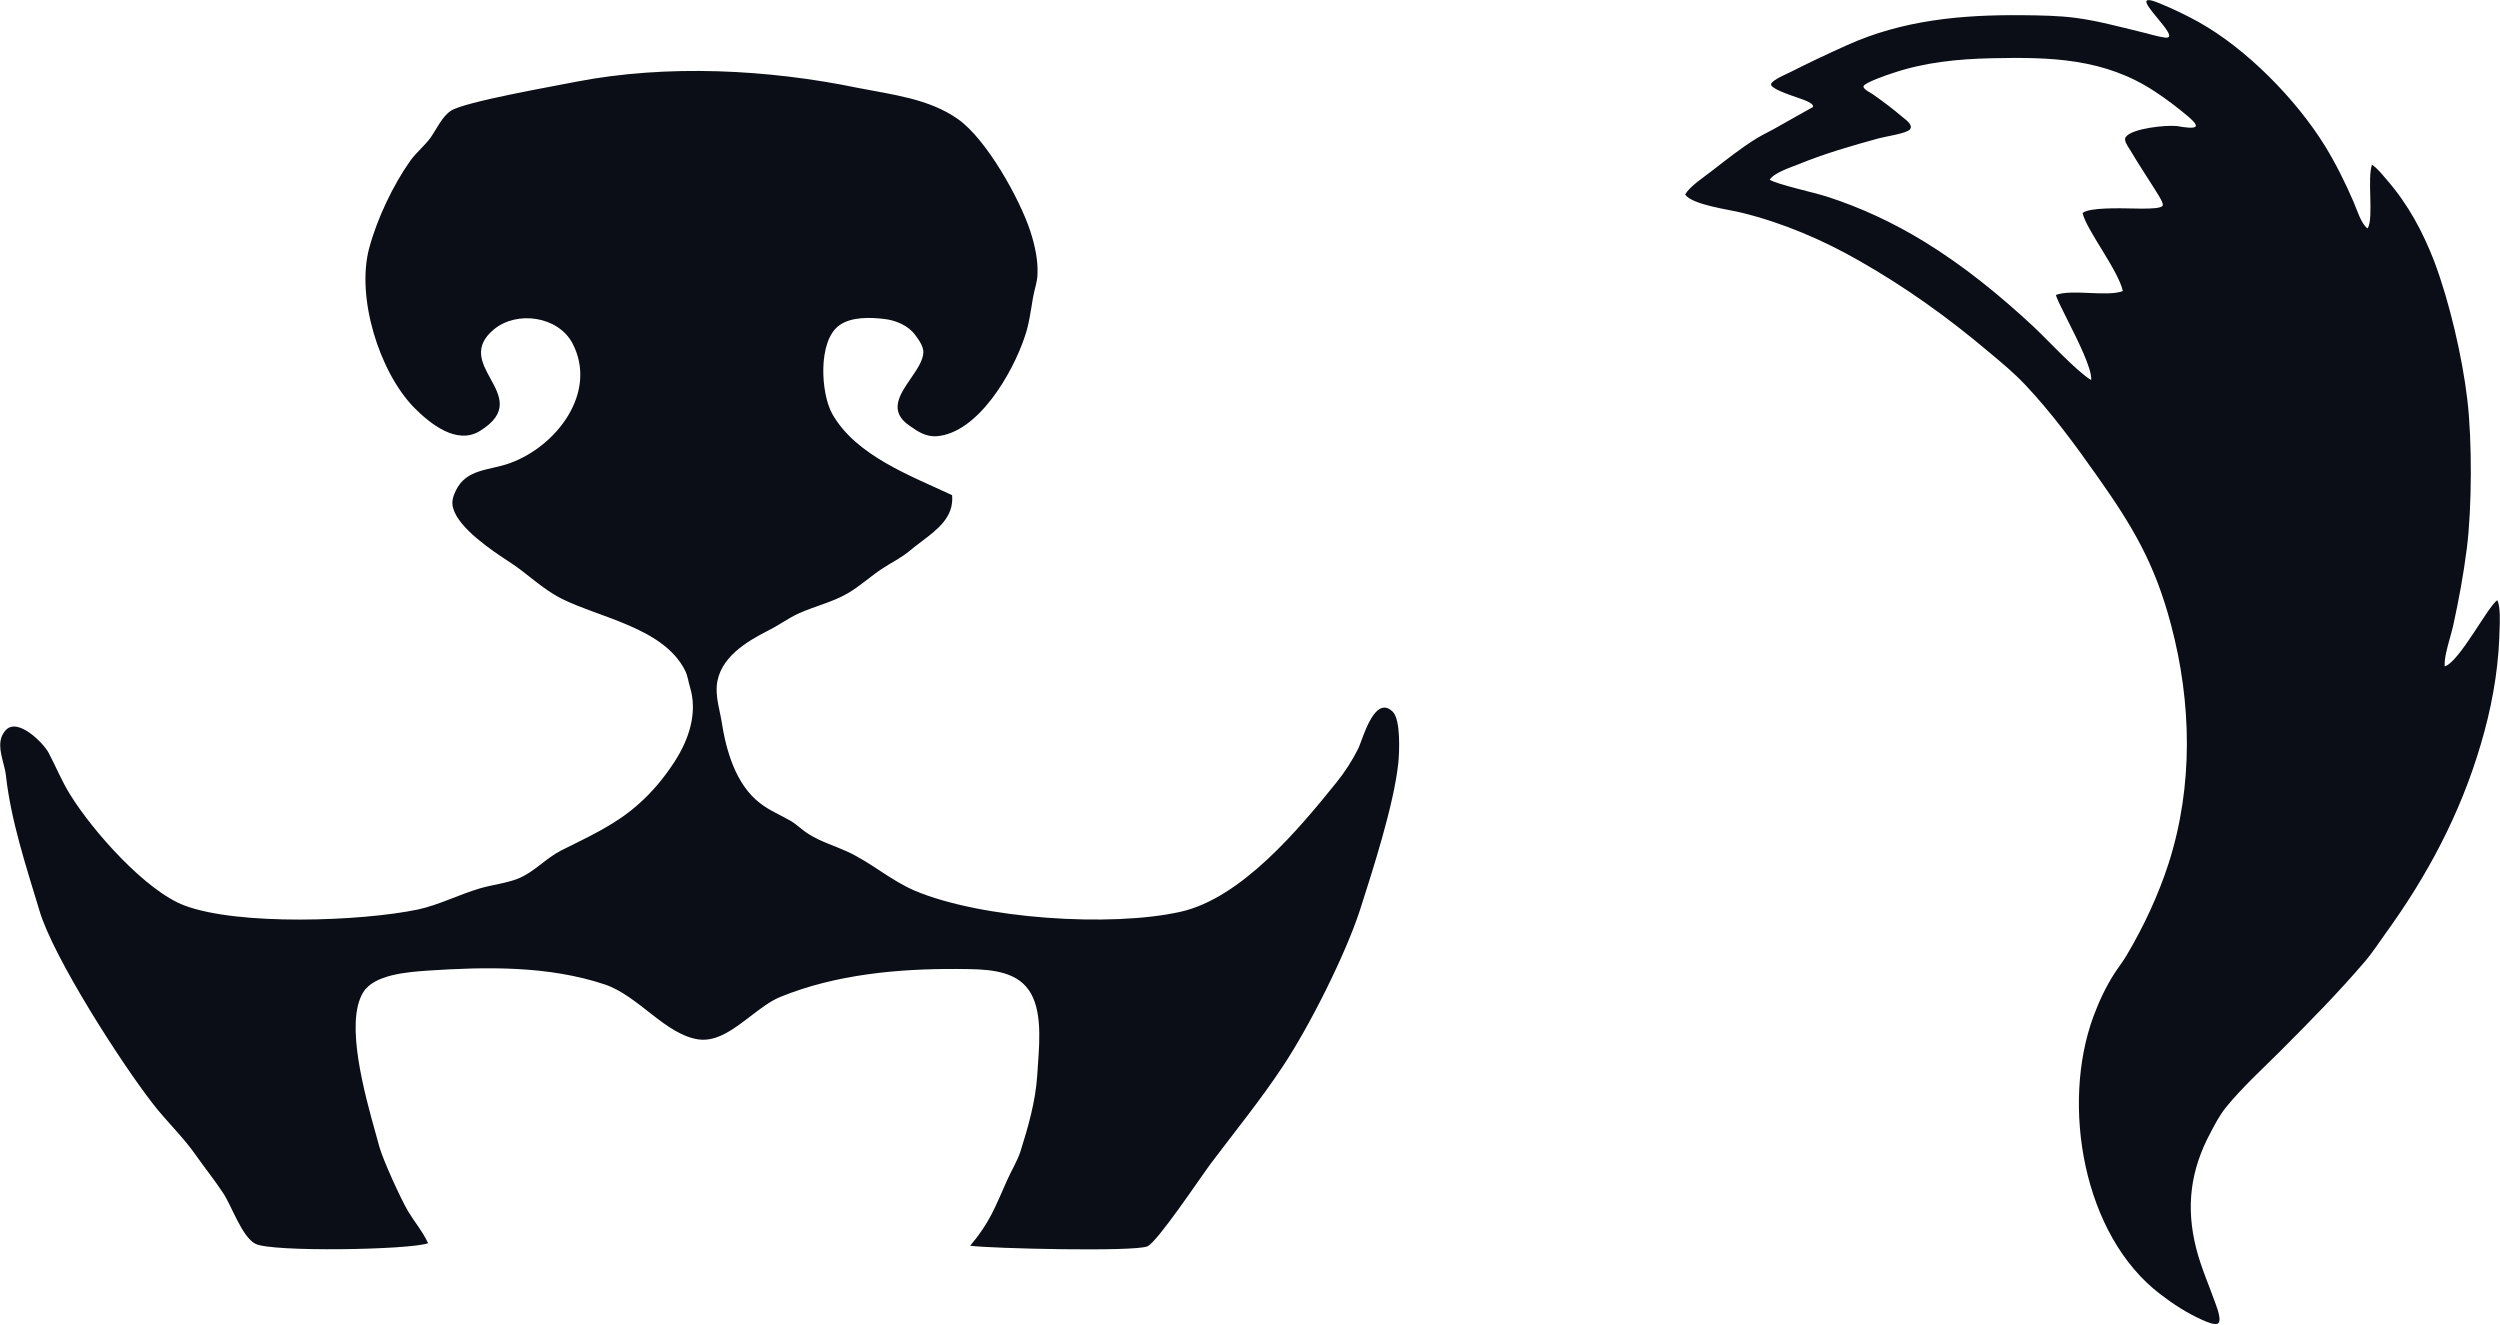
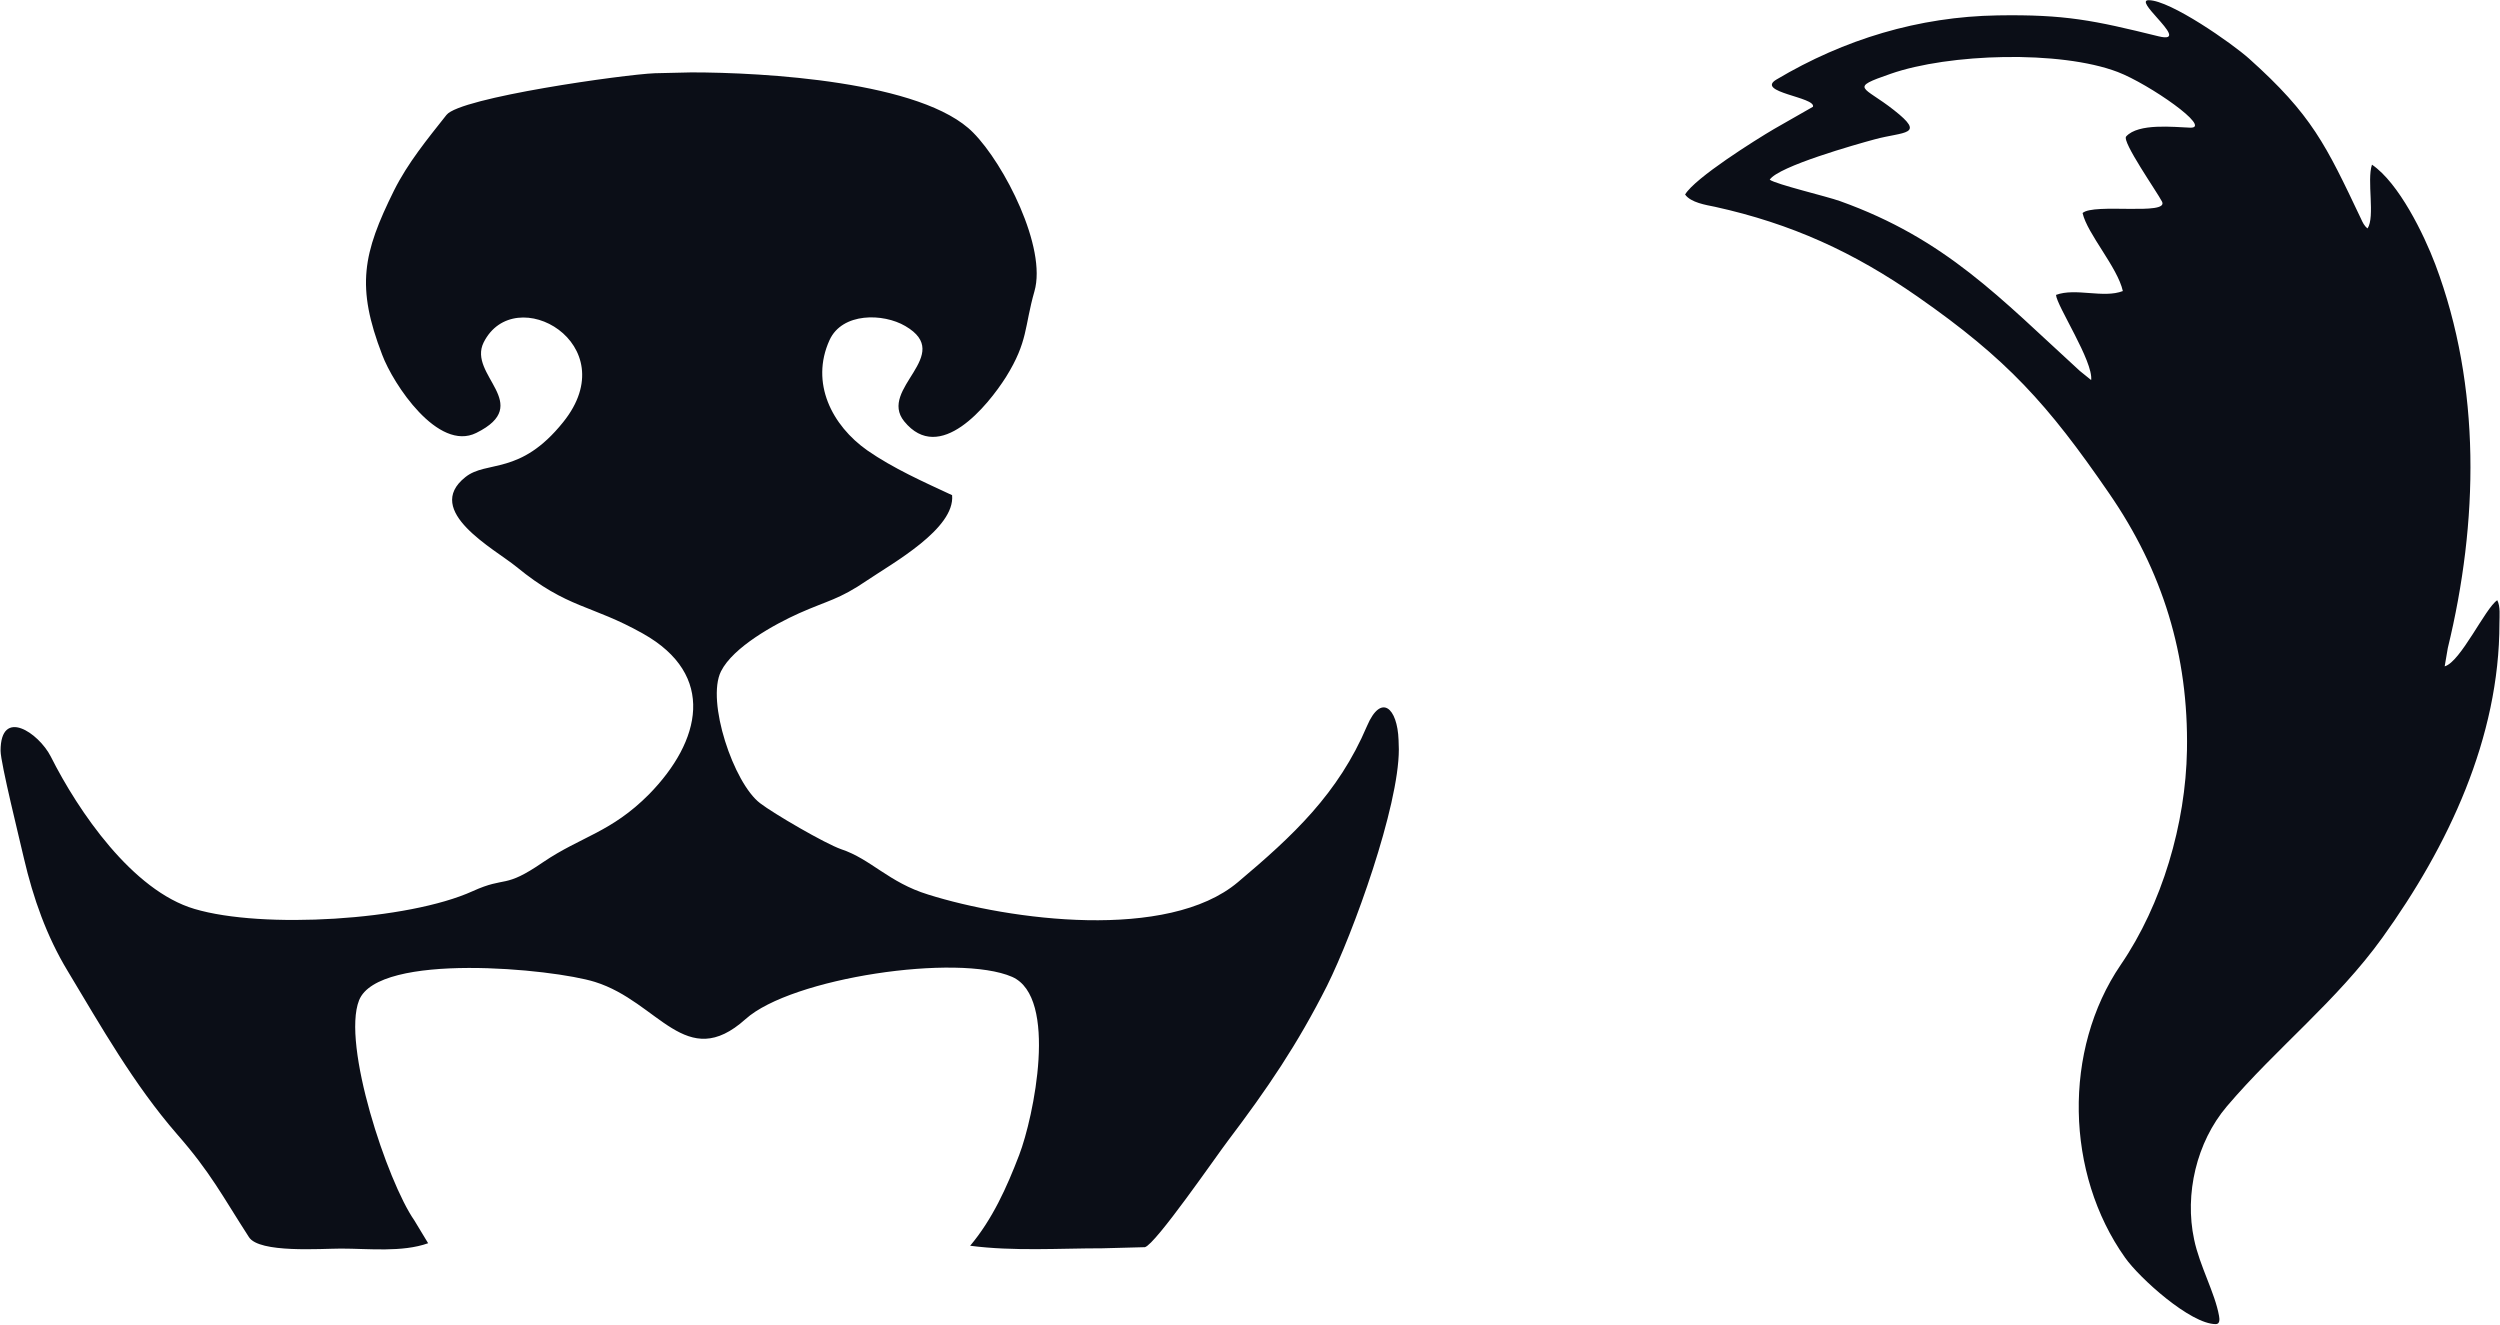
<svg xmlns="http://www.w3.org/2000/svg" viewBox="0 0 1177.26 623.53" width="1177.26" height="623.53">
-   <path fill="#0B0E17" d="M448.35 233.18C449.3 243.43 441.5 249.31 434 254.96C432.08 256.41 430.17 257.84 428.44 259.33C424.33 262.78 419.55 265.03 415.17 267.95C409.73 271.54 404.95 276.05 399.24 279.37C391.94 283.62 383.98 285.34 376.28 288.79C371.5 290.92 366.86 294.37 362.08 296.76C351.59 302.07 338.59 309.76 337.52 323.04C337.24 327.27 338.03 330.97 338.84 334.8C339.17 336.37 339.51 337.96 339.78 339.63C341.9 353.3 346.42 369.49 357.96 378.25C362.34 381.7 367.65 383.82 372.43 386.61C375.48 388.47 377.87 390.99 380.93 392.85C386.63 396.43 392.74 398.16 398.84 400.95C410.13 406.12 419.28 414.48 430.7 419.4C462.02 432.67 522.94 436.78 555.99 429.35C584.66 422.85 611.61 390.46 629.26 368.56C633.24 363.65 636.82 358.08 639.61 352.5C639.96 351.76 640.4 350.56 640.94 349.12C643.65 341.78 648.73 328.04 655.94 335.25C659.65 339.1 658.99 354.23 658.46 359.4C656.34 379.05 646.65 409.04 640.54 428.16C633.64 449.52 616.52 483.5 604.04 502.22C593.69 517.88 581.48 532.88 570.2 547.88C565.42 554.25 545.11 584.77 540.33 586.9C534.36 589.55 466.8 587.96 456.85 586.63C466.14 575.62 468.53 568.58 474.23 555.84C476.22 551.33 478.88 547.08 480.47 542.43C484.19 530.62 487.64 518.68 488.44 506.33C488.52 504.69 488.65 502.92 488.79 501.06C489.66 488.91 490.82 472.91 482.99 464.39C475.97 456.5 462.99 456.4 452.88 456.32C452.1 456.31 451.35 456.3 450.61 456.29C422.87 456.16 393.54 458.82 367.52 469.43C362.83 471.33 358.17 474.9 353.46 478.51C345.64 484.51 337.64 490.64 329.03 489.48C313.5 487.35 300.63 468.9 284.83 463.59C258.15 454.7 228.95 455.23 201.08 457.09C192.19 457.75 176 458.82 170.95 467.44C162.36 481.65 171.69 515.08 177.04 534.21C177.64 536.35 178.18 538.31 178.65 540.04C180.38 546.28 188.74 564.6 192.19 570.44C195.24 575.48 199.09 580 201.61 585.44C192.72 588.62 127.68 589.68 120.25 585.7C113.88 582.38 109.1 567.78 104.99 561.68C100.87 555.44 96.23 549.73 91.98 543.63C86.01 535.13 78.04 527.7 71.67 519.34C56.94 500.36 25.09 450.85 18.58 428.82C12.34 408.11 5.18 386.61 2.79 365.24C2.6 363.36 2.08 361.33 1.54 359.25C0.15 353.86 -1.33 348.15 2.79 343.74C8.49 337.77 20.57 349.98 22.96 354.62C26.41 361.13 29.2 368.16 33.18 374.4C43.4 390.99 68.49 419.53 86.94 426.43C112.42 435.99 170.02 433.86 196.83 428.29C207.05 426.03 216.08 421.25 226.03 418.33C231.87 416.61 238.51 415.94 244.09 413.69C251.52 410.64 256.96 404.26 264.13 400.55C276.74 394.18 289.21 388.74 300.1 379.18C306.87 373.34 312.71 366.3 317.62 358.74C324.39 348.25 328.63 335.78 324.92 323.57C324.12 320.91 323.85 318.12 322.53 315.6C312.44 295.69 282.44 290.92 264.39 281.89C255.23 277.25 248.2 269.95 239.71 264.5C231.74 259.33 216.08 248.84 213.43 239.42C212.5 236.5 213.29 233.84 214.62 231.06C219.66 220.57 230.55 221.63 240.24 218.05C262.14 210.09 281.65 184.73 269.57 161.64C262.8 148.9 243.42 146.11 232.54 155.14C222.75 163.33 226.9 170.89 230.98 178.33C235.43 186.44 239.8 194.41 226.03 202.92C215.15 209.69 202.54 199.6 194.84 191.77C178.52 174.91 167.63 139.87 173.87 116.78C177.59 102.97 185.02 87.31 193.25 75.63C196.17 71.65 200.02 68.6 202.81 64.75C205.59 60.77 208.25 54.79 212.36 52.14C218.87 47.89 260.94 40.59 271.43 38.47C314.03 30.24 361.68 32.63 404.02 41.39C420.08 44.57 437.47 46.43 451.14 56.12C464.41 65.41 480.21 93.55 485.25 109.08C487.24 115.19 488.83 122.35 488.57 128.72C488.57 132.71 487.11 136.16 486.44 140.14C485.38 146.38 484.59 152.88 482.46 158.85C476.89 175.44 460.7 203.98 440.92 205.44C436.14 205.71 432.29 203.32 428.58 200.66C418.18 193.79 423.63 185.86 428.91 178.18C431.79 173.98 434.63 169.86 434.81 166.02C434.95 163.23 432.69 160.05 431.1 157.92C427.91 153.41 422.07 150.89 416.63 150.23C410.13 149.43 400.84 149.03 395.13 153.28C385.04 160.71 386.5 185.27 391.94 194.95C403.09 214.6 428.84 224.02 448.35 233.18ZM793.52 91.6C795.85 87.64 802.06 83.67 805.68 80.82C812.84 75.3 820 69.52 827.68 64.87C830.87 62.97 834.32 61.42 837.51 59.52C839.06 58.57 853.55 50.55 853.64 50.46C854.38 49.2 851.68 48 850.36 47.42C850.14 47.32 849.96 47.24 849.84 47.18C849.33 46.97 848.28 46.61 846.95 46.15C841.96 44.44 833.04 41.4 834.06 39.42C835.01 37.44 841.13 34.94 843.2 33.9C851.91 29.5 860.8 25.28 869.68 21.31C896.07 9.4 923.76 6.9 952.31 7.16C960.76 7.25 969.39 7.33 977.76 8.46C987.93 9.84 998.11 12.6 1008.03 15.01C1011.83 15.87 1015.62 17.17 1019.42 17.69C1024.06 18.33 1019.93 13.33 1015.92 8.5C1012.94 4.89 1010.03 1.38 1010.88 0.35C1011.77 -0.63 1015.79 1.07 1017.13 1.64L1017.13 1.64C1017.21 1.67 1017.29 1.7 1017.35 1.73C1023.47 4.23 1029.51 7.16 1035.29 10.35C1057.8 22.86 1081.26 46.75 1094.8 68.66C1099.98 77.11 1104.38 86 1108.34 95.14C1109.81 98.5 1111.88 105.49 1114.9 107.56C1116.49 105.15 1116.33 98.81 1116.17 92.37C1116.02 86.61 1115.87 80.76 1116.97 77.54C1119.73 79.44 1121.97 82.37 1124.13 84.88C1134.05 96.35 1140.86 109.03 1146.3 123.09C1153.45 141.98 1159.58 168.37 1161.91 188.47C1164.15 207.7 1164.06 238.92 1161.65 258.16C1160.1 270.41 1157.85 282.65 1155.18 294.73C1154.82 296.33 1154.3 298.18 1153.76 300.13C1152.44 304.82 1150.97 310.08 1151.21 313.79C1158.03 311.89 1171.57 285.5 1175.97 282.65C1177.53 285.57 1177.22 292.94 1177.01 297.81C1176.97 298.85 1176.93 299.77 1176.92 300.51C1176.22 317.5 1173.03 334.32 1168.2 350.54C1158.63 383.14 1143.02 412.47 1123.18 439.81C1120.16 443.95 1117.4 448.35 1114.04 452.31C1101.27 467.32 1087.38 481.38 1073.5 495.27C1064.87 503.89 1055.64 512.26 1048.05 521.66C1045.21 525.2 1042.96 529.51 1040.89 533.48C1031.41 551.16 1029.25 568.58 1034.25 588.08C1036.58 597.05 1040.29 605.41 1043.4 614.13C1043.44 614.24 1043.48 614.37 1043.54 614.52C1044.28 616.62 1046.13 621.81 1044.6 623.1C1043.22 624.32 1038.91 622.38 1037.13 621.58C1037.02 621.54 1036.93 621.49 1036.84 621.46C1029.94 618.35 1023.38 614.13 1017.43 609.55C980.78 581.78 970.51 520.2 985.78 478.71C988.37 471.72 991.73 464.48 995.78 458.27C997.68 455.33 999.84 452.66 1001.56 449.64C1009.58 436.1 1016.4 421.44 1021.23 406.51C1032.87 370.12 1032.1 330.96 1022.35 294.21C1014.67 265.23 1004.32 247.89 987.24 223.74C976.89 209.08 966.2 194.5 953.86 181.39C948.43 175.61 942.39 170.61 936.27 165.52C917.29 149.48 897.37 135.25 875.72 122.91C858.38 112.99 839.92 105.06 820.43 100.23C814.39 98.68 796.97 96.52 793.52 91.6ZM833.37 84.62C836.3 86.69 854.93 90.83 860.19 92.55C876.32 97.73 891.76 104.97 906.25 113.86C924.8 125.24 941.7 139.04 957.57 153.79C964.3 160.09 977.84 174.84 984.74 178.98C985.3 173.93 978.35 160.13 973.28 150.05C970.48 144.47 968.24 140.04 968.18 138.87C971.98 137.45 978.03 137.71 984.04 137.97C990.04 138.22 996 138.48 999.66 137.06C997.51 127.23 982.41 108.16 980.69 100.32C983.58 97.71 997.58 98.02 1005.17 98.19C1006.63 98.22 1007.86 98.25 1008.72 98.25C1009.04 98.23 1009.5 98.23 1010.07 98.22C1012.73 98.19 1017.53 98.15 1018.38 96.87C1019.01 95.95 1016.72 92.34 1015.48 90.39C1015.2 89.94 1014.97 89.58 1014.85 89.36C1011.05 83.24 1007 77.29 1003.37 71.08C1003.22 70.82 1003.02 70.5 1002.78 70.15C1001.69 68.48 1000.03 65.96 1000.96 64.61C1003.81 60.38 1020.11 58.83 1024.94 59.35C1025.15 59.37 1025.5 59.43 1025.94 59.5C1028.34 59.9 1033.48 60.74 1033.99 59.43C1034.45 58.36 1031.74 56.02 1030.51 54.95C1030.35 54.81 1030.21 54.69 1030.11 54.6C1025.28 50.55 1020.19 46.67 1014.93 43.22C991.04 27.35 965.51 26.83 937.82 27.43C921.95 27.78 906.17 29.33 891.07 34.5C889.09 35.11 877.79 38.99 877.53 40.63C877.33 41.69 879.42 42.9 880.83 43.72C881.26 43.97 881.62 44.18 881.84 44.34C886.67 47.7 891.42 51.32 895.9 55.12C896.02 55.22 896.17 55.33 896.32 55.45C897.95 56.73 901.15 59.26 899.27 61.07C897.2 62.97 887.88 64.26 884.78 65.12C871.84 68.66 859.07 72.37 846.65 77.46C843.03 78.92 835.44 81.34 833.37 84.62Z" />
+   <path fill="#0B0E17" d="     M448.35,233.18 C449.81,248.97 420.35,265.17 408.4,273.26 C395,282.42 389.95,282.69 376.28,288.79       C364.73,293.97 345.22,304.72 339.52,316.13 C332.48,330.2 345.49,368.83 357.96,378.25       C364.34,383.16 388.49,397.23 396.06,399.88 C410.13,404.53 418.49,415.55 437.07,421.25       C475.43,433.33 549.89,443.29 582.94,415.41 C608.95,393.51 630.19,373.74 643.73,341.88       C650.36,326.35 658.06,333.26 658.59,348.52 L658.72,352.9       C658.72,379.84 637.36,439.17 624.88,464.26 C610.94,491.86 596.87,512.57 578.29,537.12       C572.72,544.42 544.18,585.97 539.14,587.3 L519.1,587.83       C498.66,587.83 477.29,589.29 456.85,586.63 C467.33,574.16 474.1,559.16 479.94,543.89       C486.71,526.24 498.52,469.7 476.62,460.01 C451.01,448.86 372.7,460.41 351.06,479.92       C322.93,505.14 310.32,471.82 280.19,462.4 C260.28,456.16 178.25,448.2 169.09,471.03       C160.87,491.73 182.37,556.37 195.11,574.69 L201.61,585.44       C189.4,589.82 173.47,587.96 160.6,587.96 C151.44,587.96 121.98,590.22 117.2,582.52       C104.59,563.01 99.28,552.26 83.35,534.07 C63.05,510.71 47.65,483.5 31.85,457.22       C21.9,440.76 15.66,422.98 11.28,404.26 C9.42,396.04 0.27,359.27 0.27,353.56       C0.27,332.99 18.18,345.07 23.89,356.22 C36.9,382.1 62.38,419.4 91.58,428.02       C123.57,437.58 192.19,433.46 222.58,419.66 C238.64,412.36 237.05,418.86 255.77,405.99       C273.82,393.78 287.75,392.05 305.67,374 C330.09,349.05 337.52,317.86 302.75,298.35       C278.2,284.55 267.45,286.8 243.16,266.89 C232.94,258.53 199.09,240.61 219.13,224.69       C229.22,216.59 244.88,224.15 265.19,198.8 C294.92,161.91 242.36,132.17 227.76,161.24       C220.06,176.64 251.65,190.31 224.31,203.85 C206.26,212.87 185.15,180.89 179.98,167.08       C167.63,134.96 170.82,119.43 185.55,89.7 C192.06,76.69 201.21,65.55 210.24,54.13       C216.61,45.9 294.26,35.02 308.33,34.49 L325.58,34.09 C359.03,34.09 434.55,38.2 458.31,62.49       C472.91,77.23 493.08,116.65 487.11,137.22 C482.33,153.94 484.19,160.71 473.7,177.57       C465.08,191.11 442.51,218.98 425.79,198.41 C413.31,183.01 449.81,167.21 426.32,153.54       C415.97,147.44 396.59,147.04 390.62,160.18 C381.46,180.35 391.81,200.4 408.4,212.08       C420.61,220.57 434.95,226.94 448.35,233.18 Z     M793.52,91.6 C798.18,83.75 826.64,65.9 835.44,60.73 L853.72,50.29       C855.28,45.72 826.38,43.47 836.56,37.44 C868.47,18.46 903.58,7.85 940.67,7.25       C972.5,6.73 985.95,9.58 1016.4,17.08 C1025.5,19.31 1020.5,13.69 1015.73,8.32 L1015.73,8.32       C1012.01,4.13 1008.42,0.09 1011.83,0.09 C1022,0.09 1050.99,20.36 1059.09,27.6       C1088.76,54.17 1095.23,68.14 1111.79,102.99 C1112.57,104.71 1113.35,106.44 1114.9,107.56       C1118.52,102.04 1114.47,84.96 1116.97,77.54 C1129.65,86.17 1141.46,110.41 1146.81,124.55       C1168.55,182.26 1167.08,246 1152.68,305.17 L1151.21,313.79       C1158.72,311.72 1170.36,286.28 1175.97,282.65 C1177.52,285.59 1177,290.16 1177,293.44       C1177,347.52 1152.85,398.49 1121.89,441.53 C1100.49,471.29 1072.03,493.46 1048.57,521.06       C1034.34,537.88 1028.65,562.29 1033.22,583.68 C1035.8,596.1 1043.05,608.86 1044.95,619.65       C1045.21,621.11 1045.47,623.53 1043.4,623.53 C1031.49,623.53 1007.43,601.79 1000.7,592.22       C972.58,552.63 971.37,494.41 998.63,454.38 C1018.21,425.75 1029.25,387.8 1029.85,353.3       C1030.63,308.53 1018.47,268.94 993.11,232.2 C964.3,190.28 945.15,169.06 903.06,139.73       C872.87,118.69 843.55,105.32 807.58,97.38 C803.35,96.52 796.19,95.4 793.52,91.6 Z     M833.37,84.62 C836.47,86.86 860.28,92.47 866.49,94.71 C916.34,112.56 941.88,140.42 979.4,174.67       L984.74,178.98 C985.78,170.18 968.53,144.05 968.18,138.87       C977.41,135.42 990.52,140.6 999.66,137.06 C997.16,125.85 982.93,110.15 980.69,100.32       C985.95,95.57 1021.4,101.61 1018.12,94.97 C1015.79,90.4 999.06,66.59 1001.22,64.26       C1007,57.88 1023.73,59.86 1031.32,60.12 C1042.19,60.55 1012.09,39.59 997.25,33.9       C970.08,23.55 917.64,25.19 890.3,34.76 C870.37,41.66 877.44,40.46 891.85,51.84       C907.12,63.83 896.59,61.85 882.71,65.64 C874.08,67.97 837.42,78.32 833.37,84.62 Z" />
</svg>
